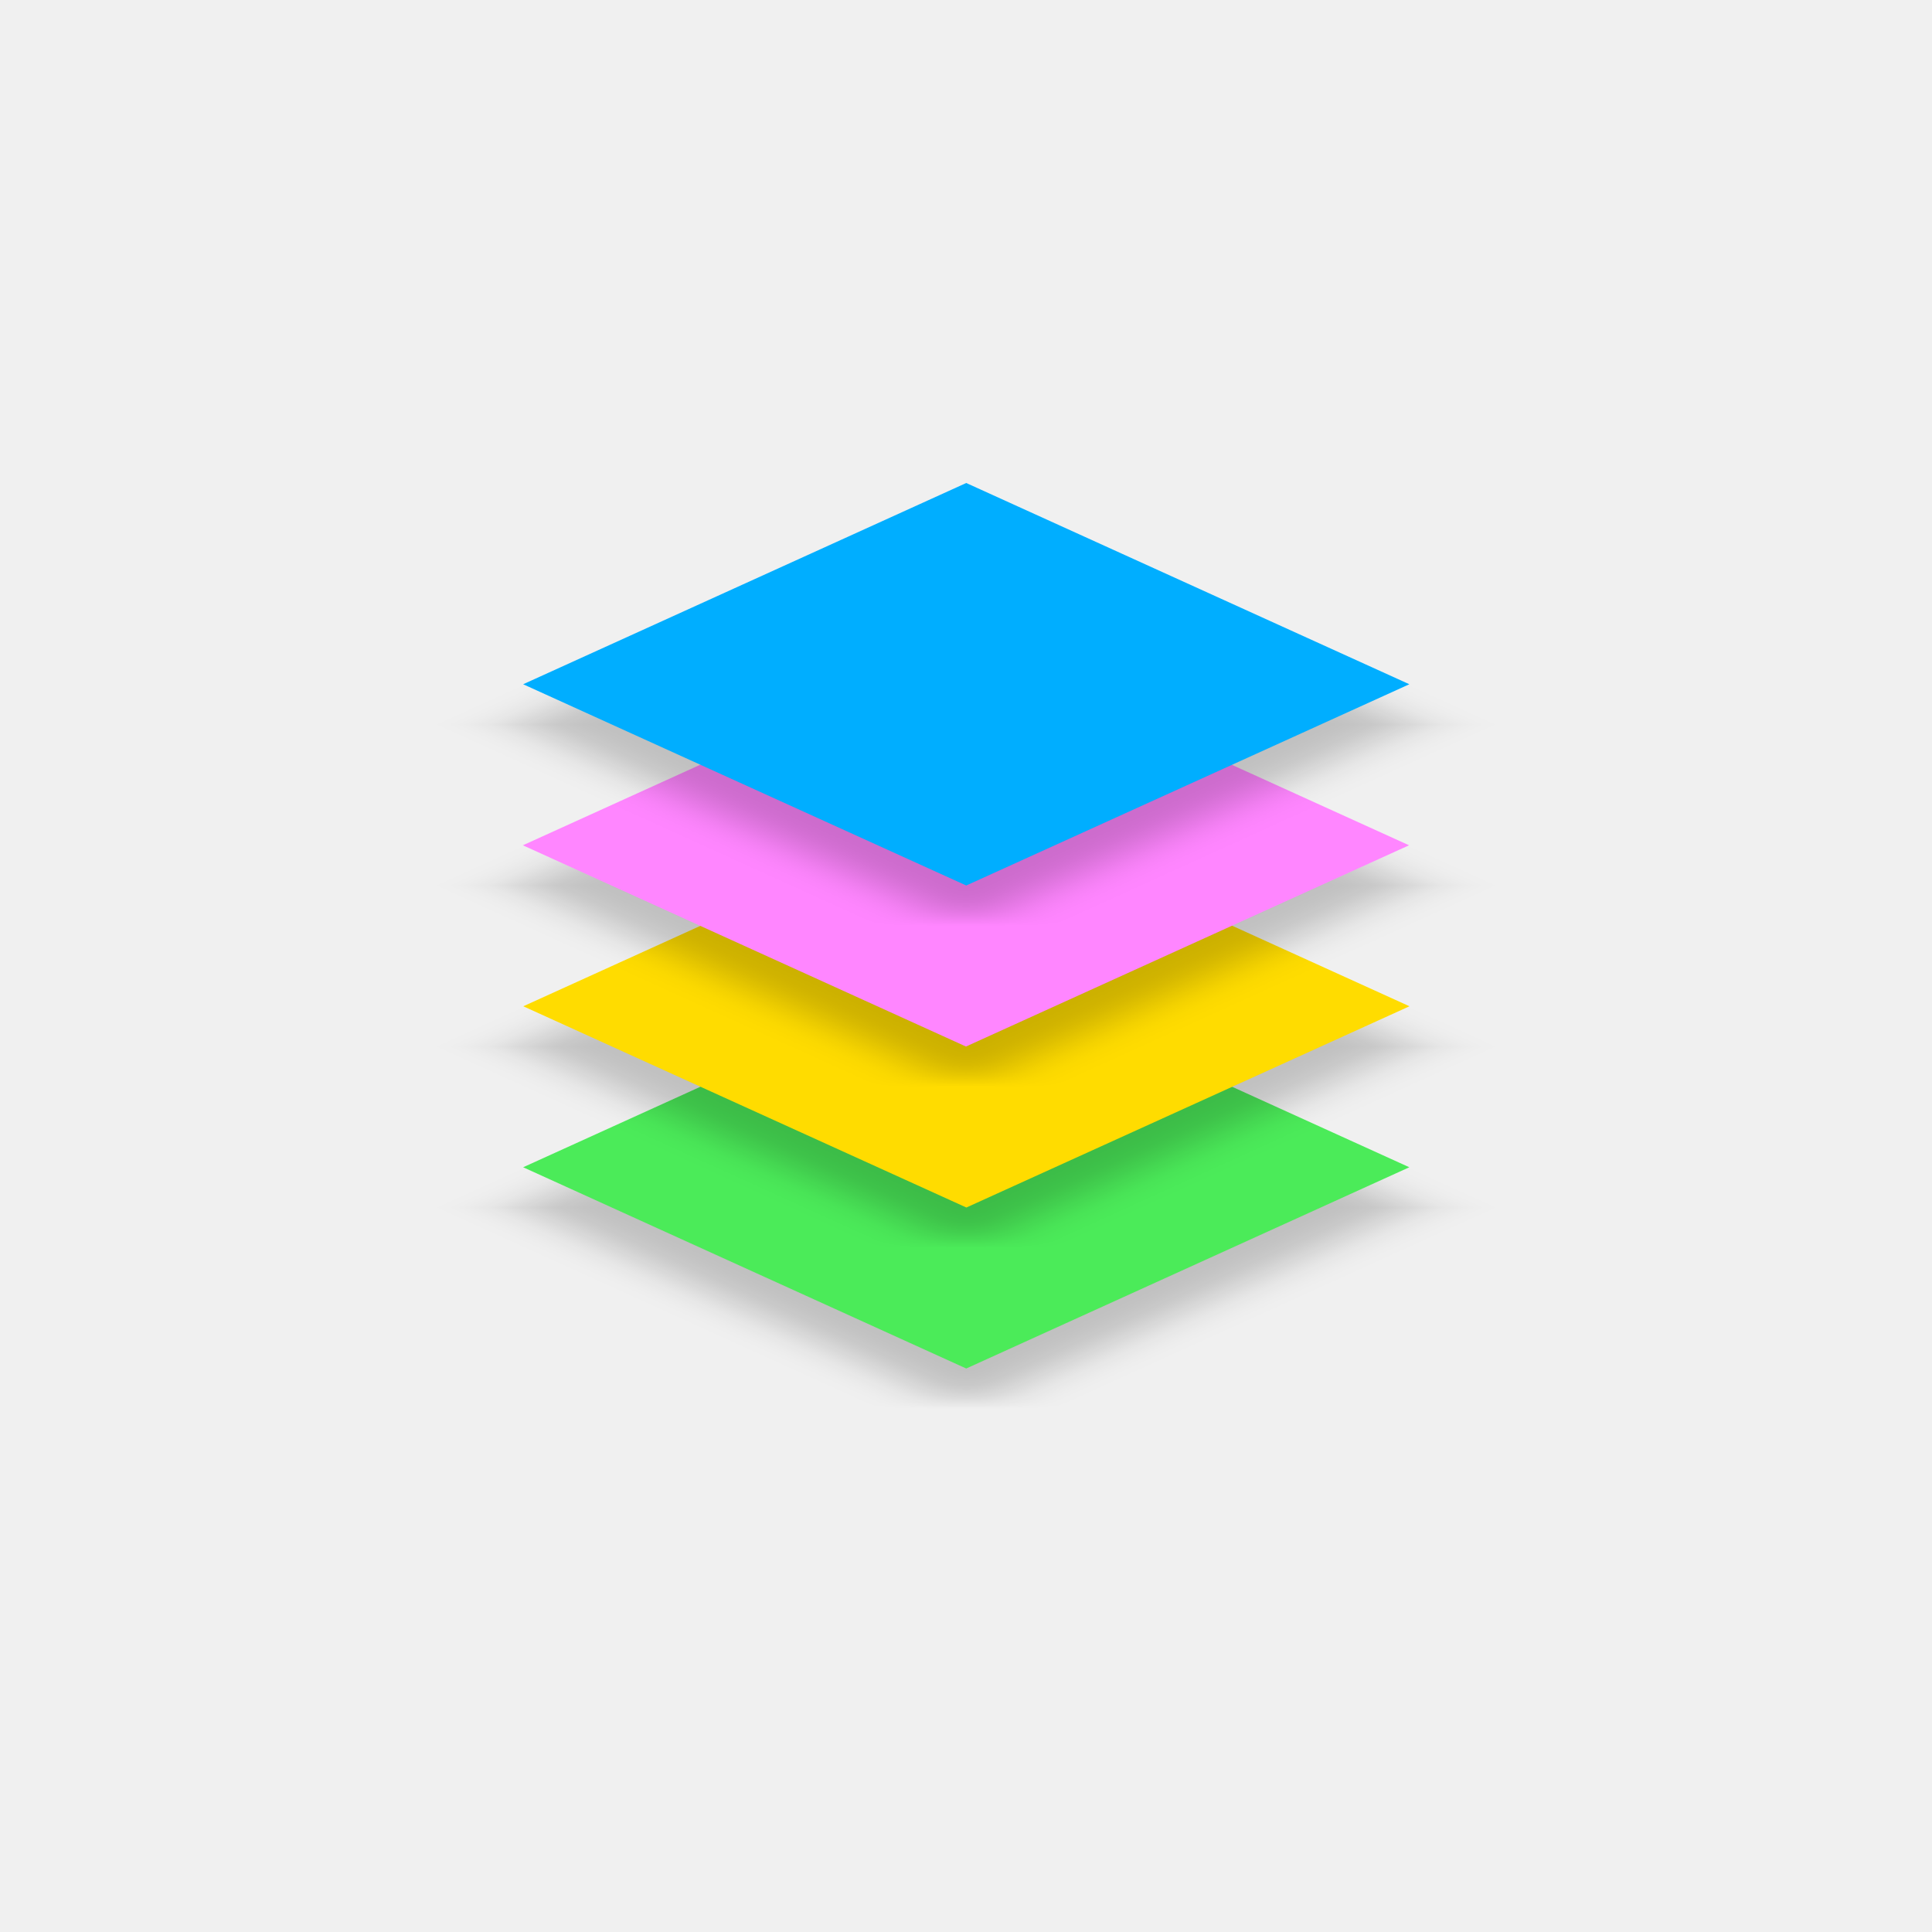
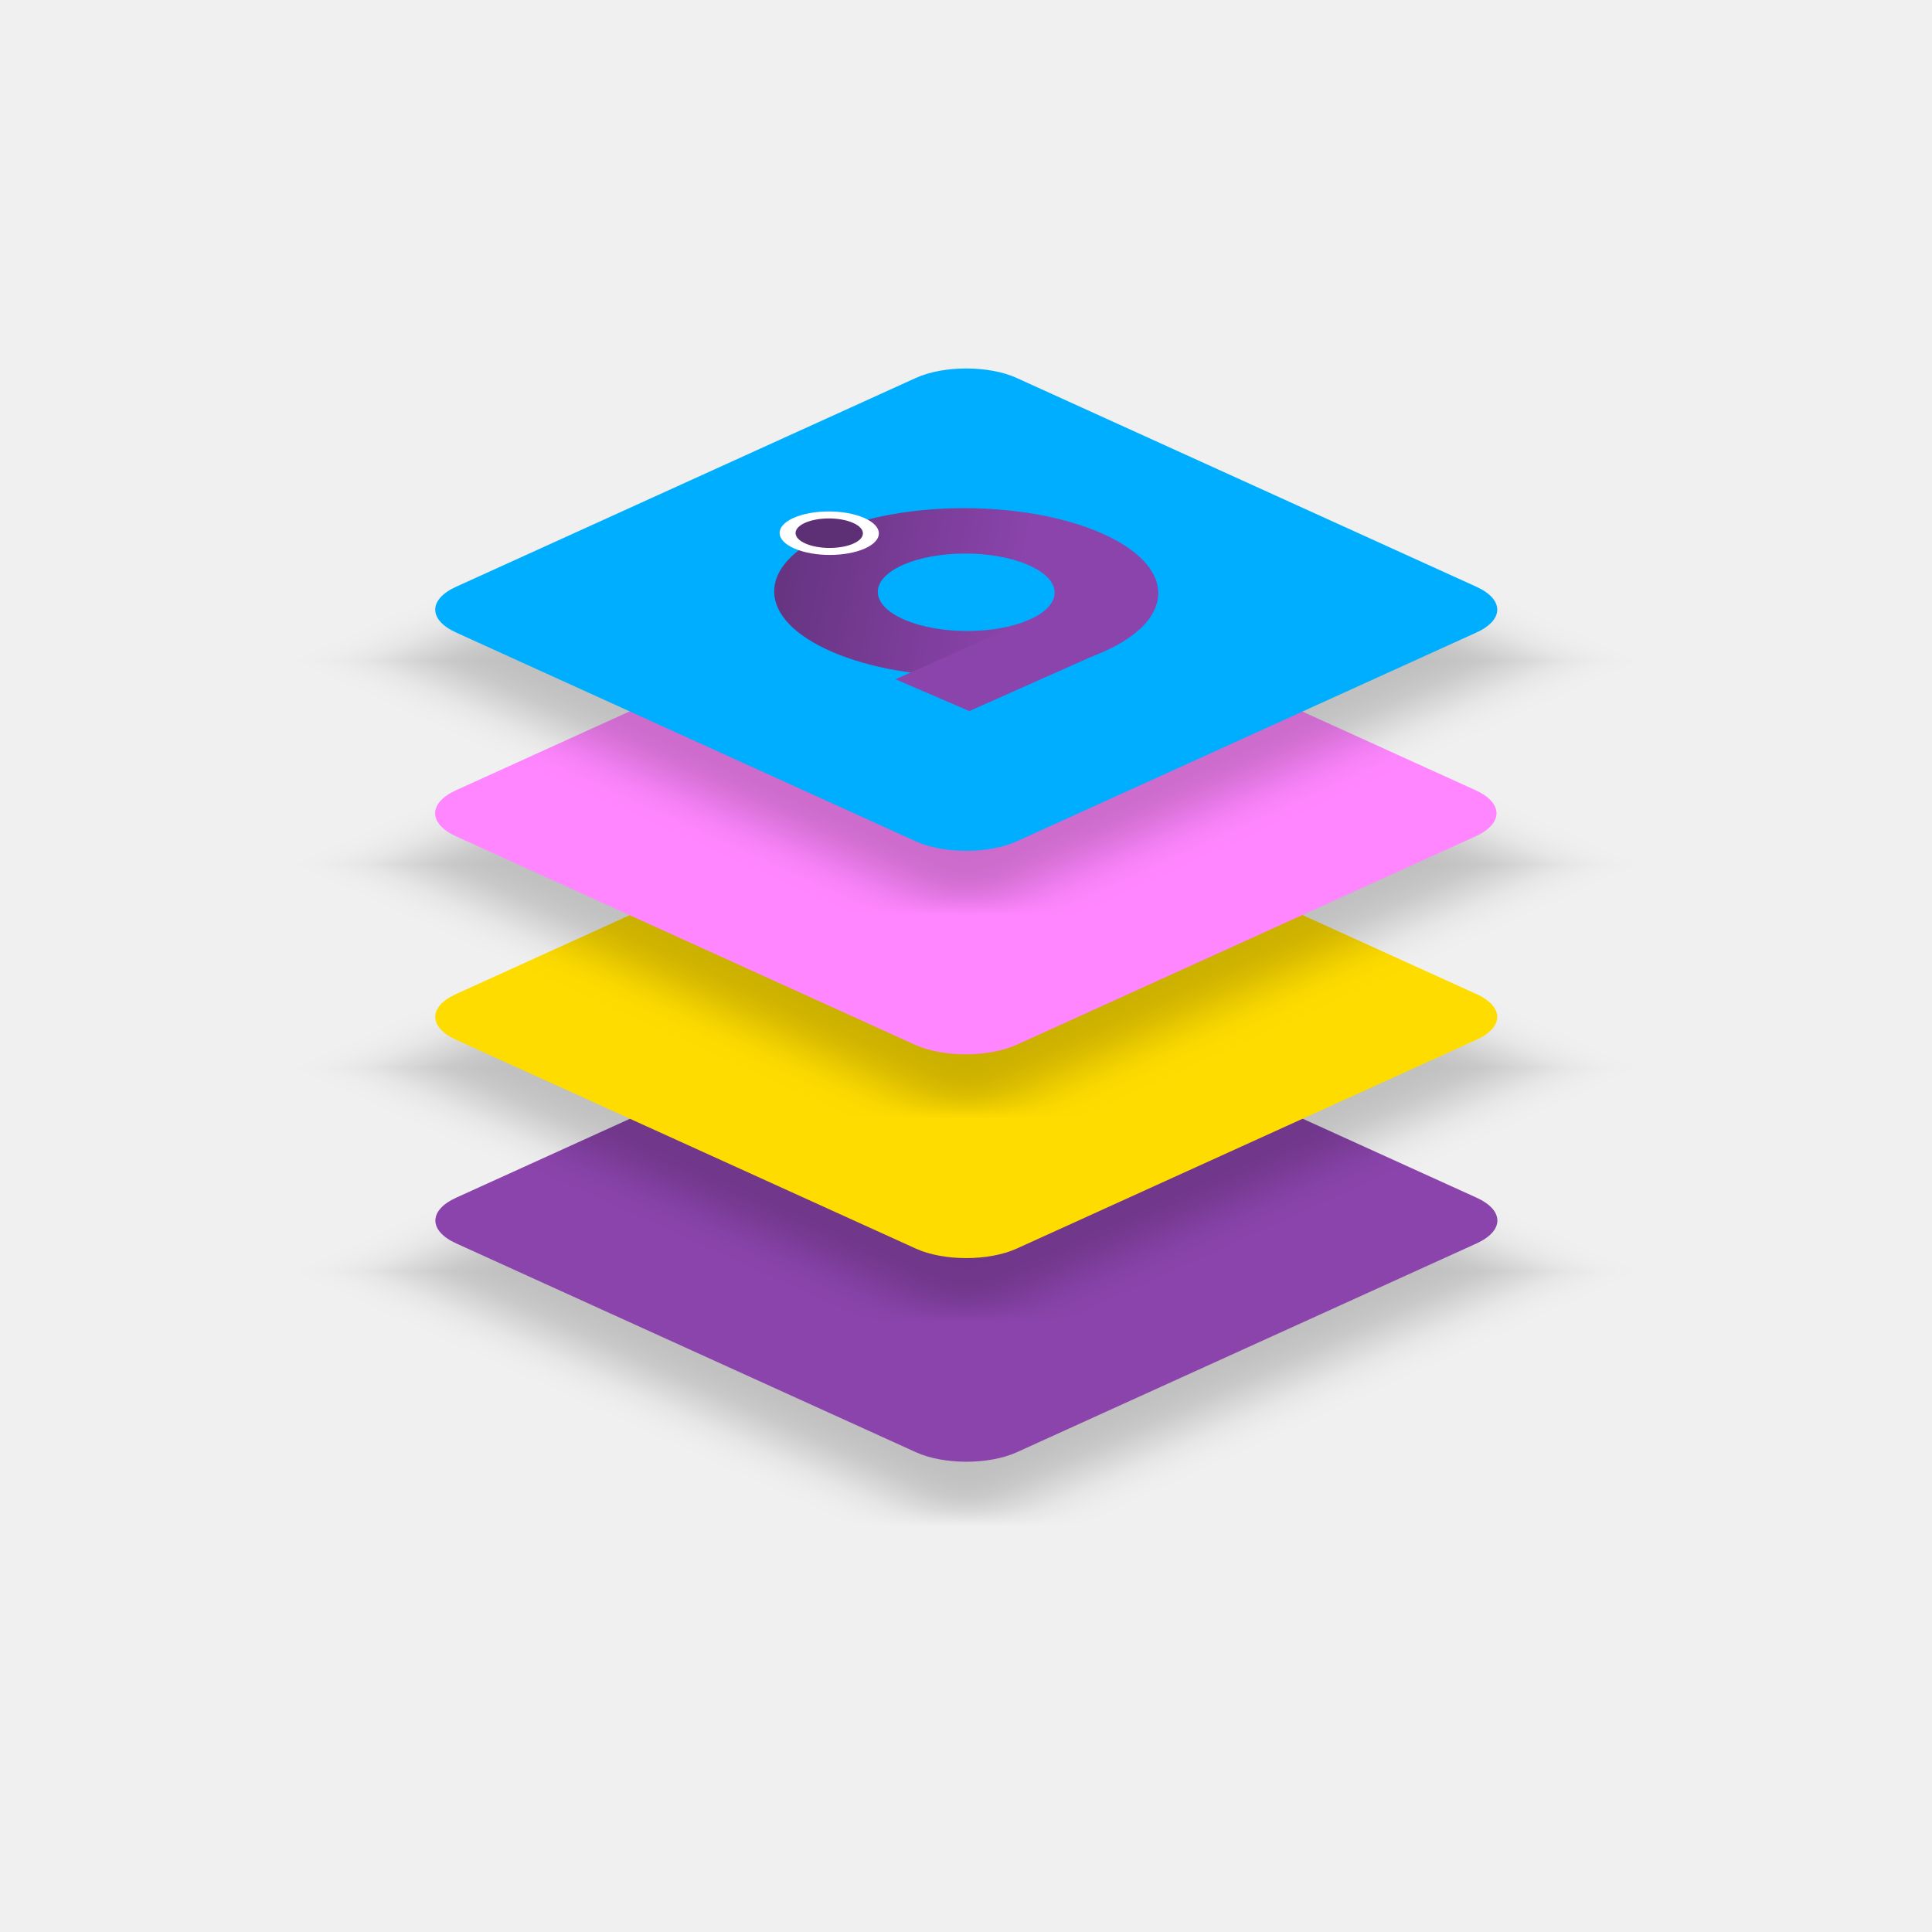
- <svg xmlns="http://www.w3.org/2000/svg" width="48" height="48" viewBox="0 0 12.7 12.7" version="1.1" id="svg8">
+ <svg xmlns="http://www.w3.org/2000/svg" xmlns:xlink="http://www.w3.org/1999/xlink" width="48" height="48" viewBox="0 0 12.7 12.7" version="1.1" id="svg8">
  <defs id="defs2">
-     <filter style="color-interpolation-filters:sRGB" id="filter1529" x="-0.046" width="1.093" y="-0.102" height="1.204">
-       <feGaussianBlur stdDeviation="0.15" id="feGaussianBlur1531" />
+     <filter style="color-interpolation-filters:sRGB" id="filter1529-8-0-9" x="-0.046" width="1.093" y="-0.102" height="1.204">
+       <feGaussianBlur stdDeviation="0.15" id="feGaussianBlur1531-7-2-8" />
+     </filter>
+     <filter style="color-interpolation-filters:sRGB" id="filter1529-8-0" x="-0.046" width="1.093" y="-0.102" height="1.204">
+       <feGaussianBlur stdDeviation="0.15" id="feGaussianBlur1531-7-2" />
    </filter>
    <filter style="color-interpolation-filters:sRGB" id="filter1529-8" x="-0.046" width="1.093" y="-0.102" height="1.204">
      <feGaussianBlur stdDeviation="0.15" id="feGaussianBlur1531-7" />
    </filter>
-     <filter style="color-interpolation-filters:sRGB" id="filter1529-8-0" x="-0.046" width="1.093" y="-0.102" height="1.204">
-       <feGaussianBlur stdDeviation="0.15" id="feGaussianBlur1531-7-2" />
+     <filter style="color-interpolation-filters:sRGB" id="filter1529" x="-0.046" width="1.093" y="-0.102" height="1.204">
+       <feGaussianBlur stdDeviation="0.15" id="feGaussianBlur1531" />
    </filter>
-     <filter style="color-interpolation-filters:sRGB" id="filter1529-8-0-9" x="-0.046" width="1.093" y="-0.102" height="1.204">
-       <feGaussianBlur stdDeviation="0.15" id="feGaussianBlur1531-7-2-8" />
-     </filter>
+     <linearGradient xlink:href="#linearGradient896" id="linearGradient1043" gradientUnits="userSpaceOnUse" gradientTransform="matrix(0.03325317,0,0,0.03325317,55.27235,44.49641)" x1="112.099" y1="556.446" x2="442.895" y2="285.795" />
+     <linearGradient id="linearGradient896">
+       <stop style="stop-color:#663481;stop-opacity:1" offset="0" id="stop892" />
+       <stop style="stop-color:#8b44ac;stop-opacity:1" offset="1" id="stop894" />
+     </linearGradient>
  </defs>
  <g id="layer1">
-     <g id="g1604" transform="translate(5.2562431e-8,0.2645833)">
-       <rect style="fill:#000000;fill-opacity:0.201;fill-rule:evenodd;stroke-width:0.275;filter:url(#filter1529-8-0-9)" id="rect58-1-1-2-1-2" width="3.199" height="3.199" x="-4.132" y="6.745" ry="0" transform="matrix(0.910491,-0.4135289,0.910491,0.4135289,1.06066,3.175)" />
-       <rect style="fill:#4beb59;fill-opacity:1;fill-rule:evenodd;stroke-width:0.275" id="rect58-0-0-9-7" width="3.199" height="3.199" x="-7.069" y="10.846" ry="0" transform="matrix(0.910491,-0.4135289,0.910491,0.4135289,0,0)" />
-       <rect style="fill:#000000;fill-opacity:0.201;fill-rule:evenodd;stroke-width:0.275;filter:url(#filter1529-8-0)" id="rect58-1-1-2-1" width="3.199" height="3.199" x="-4.132" y="6.745" ry="0" transform="matrix(0.910491,-0.4135289,0.910491,0.4135289,1.058333,2.116667)" />
-       <rect style="fill:#ffdc00;fill-opacity:1;fill-rule:evenodd;stroke-width:0.275" id="rect58-0-0-4" width="3.199" height="3.199" x="-5.789" y="9.567" ry="0" transform="matrix(0.910491,-0.4135289,0.910491,0.4135289,0,0)" />
-       <rect style="fill:#000000;fill-opacity:0.201;fill-rule:evenodd;stroke-width:0.275;filter:url(#filter1529-8)" id="rect58-1-1-2" width="3.199" height="3.199" x="-4.132" y="6.745" ry="0" transform="matrix(0.910491,-0.4135289,0.910491,0.4135289,1.058333,1.058334)" />
-       <rect style="fill:#ff86ff;fill-opacity:1;fill-rule:evenodd;stroke-width:0.275" id="rect58-0-9" width="3.199" height="3.199" x="-4.511" y="8.286" ry="0" transform="matrix(0.910491,-0.4135289,0.910491,0.4135289,0,0)" />
-       <rect style="fill:#000000;fill-opacity:0.201;fill-rule:evenodd;stroke-width:0.275;filter:url(#filter1529)" id="rect58-1-1" width="3.199" height="3.199" x="-4.132" y="6.745" ry="0" transform="matrix(0.910491,-0.4135289,0.910491,0.4135289,1.058333,1.3476088e-7)" />
-       <rect style="fill:#00aeff;fill-opacity:1;fill-rule:evenodd;stroke-width:0.275" id="rect58-1" width="3.199" height="3.199" x="-3.23" y="7.007" ry="0" transform="matrix(0.910491,-0.4135289,0.910491,0.4135289,0,0)" />
+     <rect style="fill:#000000;fill-opacity:0.201;fill-rule:evenodd;stroke-width:0.275;filter:url(#filter1529-8-0-9)" id="rect58-1-1-2-1-2" width="3.199" height="3.199" x="-4.132" y="6.745" ry="0" transform="matrix(1.151689,-0.5230769,1.151689,0.5230769,-0.3420103,2.668585)" />
+     <rect style="fill:#8b44ac;fill-opacity:1;fill-rule:evenodd;stroke-width:0.348" id="rect58-0-0-9-7" width="4.047" height="4.047" x="-8.236" y="11.166" ry="0.364" transform="matrix(0.910491,-0.413529,0.910491,0.413529,0,0)" />
+     <rect style="fill:#000000;fill-opacity:0.201;fill-rule:evenodd;stroke-width:0.275;filter:url(#filter1529-8-0)" id="rect58-1-1-2-1" width="3.199" height="3.199" x="-4.132" y="6.745" ry="0" transform="matrix(1.151689,-0.5230769,1.151689,0.5230769,-0.3449536,1.329889)" />
+     <rect style="fill:#ffdc00;fill-opacity:1;fill-rule:evenodd;stroke-width:0.348" id="rect58-0-0-4" width="4.047" height="4.047" x="-6.618" y="9.547" ry="0.364" transform="matrix(0.910491,-0.413529,0.910491,0.413529,0,0)" />
+     <rect style="fill:#000000;fill-opacity:0.201;fill-rule:evenodd;stroke-width:0.275;filter:url(#filter1529-8)" id="rect58-1-1-2" width="3.199" height="3.199" x="-4.132" y="6.745" ry="0" transform="matrix(1.151689,-0.5230769,1.151689,0.5230769,-0.3449536,-0.00880763)" />
+     <rect style="fill:#ff86ff;fill-opacity:1;fill-rule:evenodd;stroke-width:0.348" id="rect58-0-9" width="4.047" height="4.047" x="-5.001" y="7.927" ry="0.368" transform="matrix(0.910491,-0.413529,0.910491,0.413529,0,0)" />
+     <rect style="fill:#000000;fill-opacity:0.201;fill-rule:evenodd;stroke-width:0.275;filter:url(#filter1529)" id="rect58-1-1" width="3.199" height="3.199" x="-4.132" y="6.745" ry="0" transform="matrix(1.151689,-0.5230769,1.151689,0.5230769,-0.3449536,-1.347504)" />
+     <rect style="fill:#00aeff;fill-opacity:1;fill-rule:evenodd;stroke-width:0.348" id="rect58-1" width="4.047" height="4.047" x="-3.381" y="6.31" ry="0.364" transform="matrix(0.910491,-0.413529,0.910491,0.413529,0,0)" />
+     <g id="g1006-5" transform="matrix(0.00388683,0.00167648,-0.00378579,0.00168465,6.22492,2.746967)">
+       <g id="g1000-5">
+         <path id="circle4-6-4" style="fill:url(#linearGradient1043);fill-opacity:1;stroke-width:0.064" d="M 67.014,44.174 A 11.266,11.266 0 0 0 55.748,55.439 11.266,11.266 0 0 0 67.014,66.705 11.266,11.266 0 0 0 78.279,55.439 11.266,11.266 0 0 0 67.014,44.174 Z m 0,6.08 a 5.185,5.185 0 0 1 5.186,5.186 5.185,5.185 0 0 1 -5.186,5.186 5.185,5.185 0 0 1 -5.186,-5.186 5.185,5.185 0 0 1 5.186,-5.186 z" transform="matrix(20.65487,0,0,20.65487,-1031.066,-816.0066)" />
+         <circle style="fill:#5d2f75;stroke:#ffffff;stroke-width:19.337;stroke-miterlimit:10" id="circle21-6" r="50.471" cy="329.1" cx="121.437" class="st3" />
+       </g>
+       <path id="rect19-7" style="fill:#8b44ac;stroke-width:0.101" d="m 72.201,55.299 v 11.41 h 6.041 V 55.299 Z" transform="matrix(20.65487,0,0,20.65487,-1031.066,-816.0066)" />
    </g>
  </g>
+   <style type="text/css" id="style2">
+ 	.st0{fill:#FFFFFF;}
+ 	.st1{fill:none;stroke:url(#SVGID_1_);stroke-width:60;stroke-miterlimit:10;}
+ 	.st2{fill:#8B44AC;}
+ 	.st3{fill:#5D2F75;stroke:#FFFFFF;stroke-width:10;stroke-miterlimit:10;}
+ </style>
</svg>
